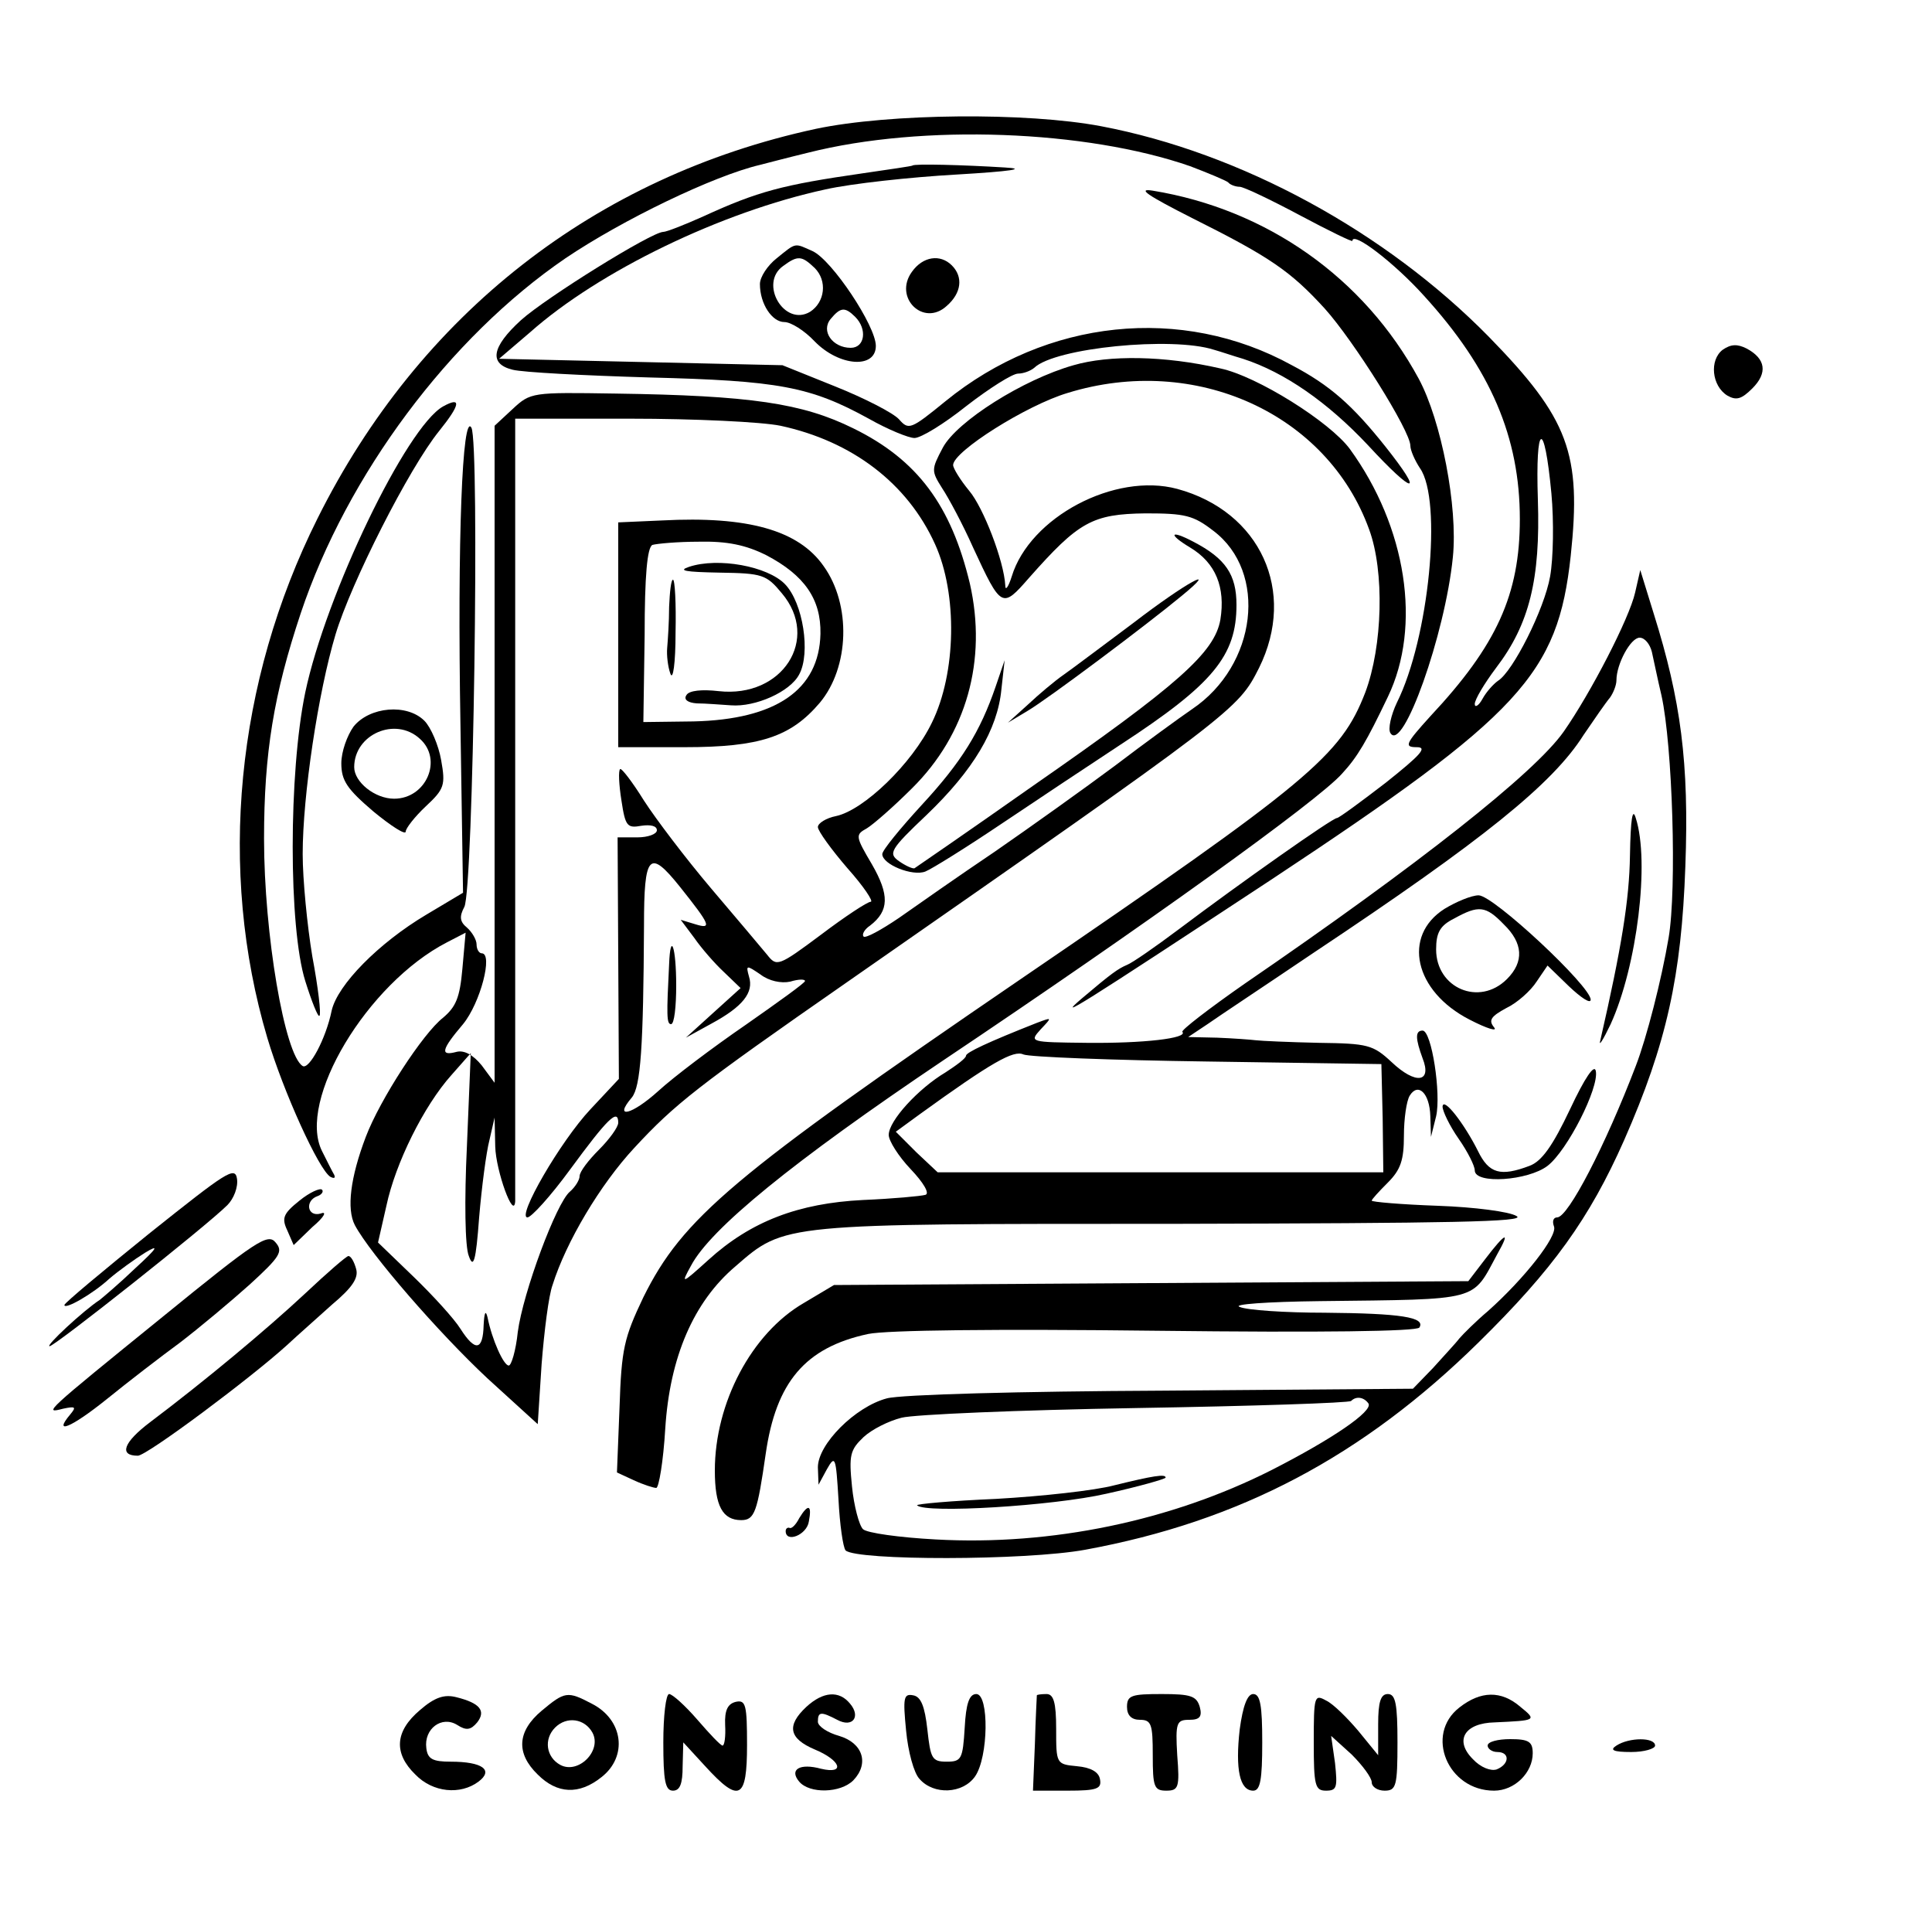
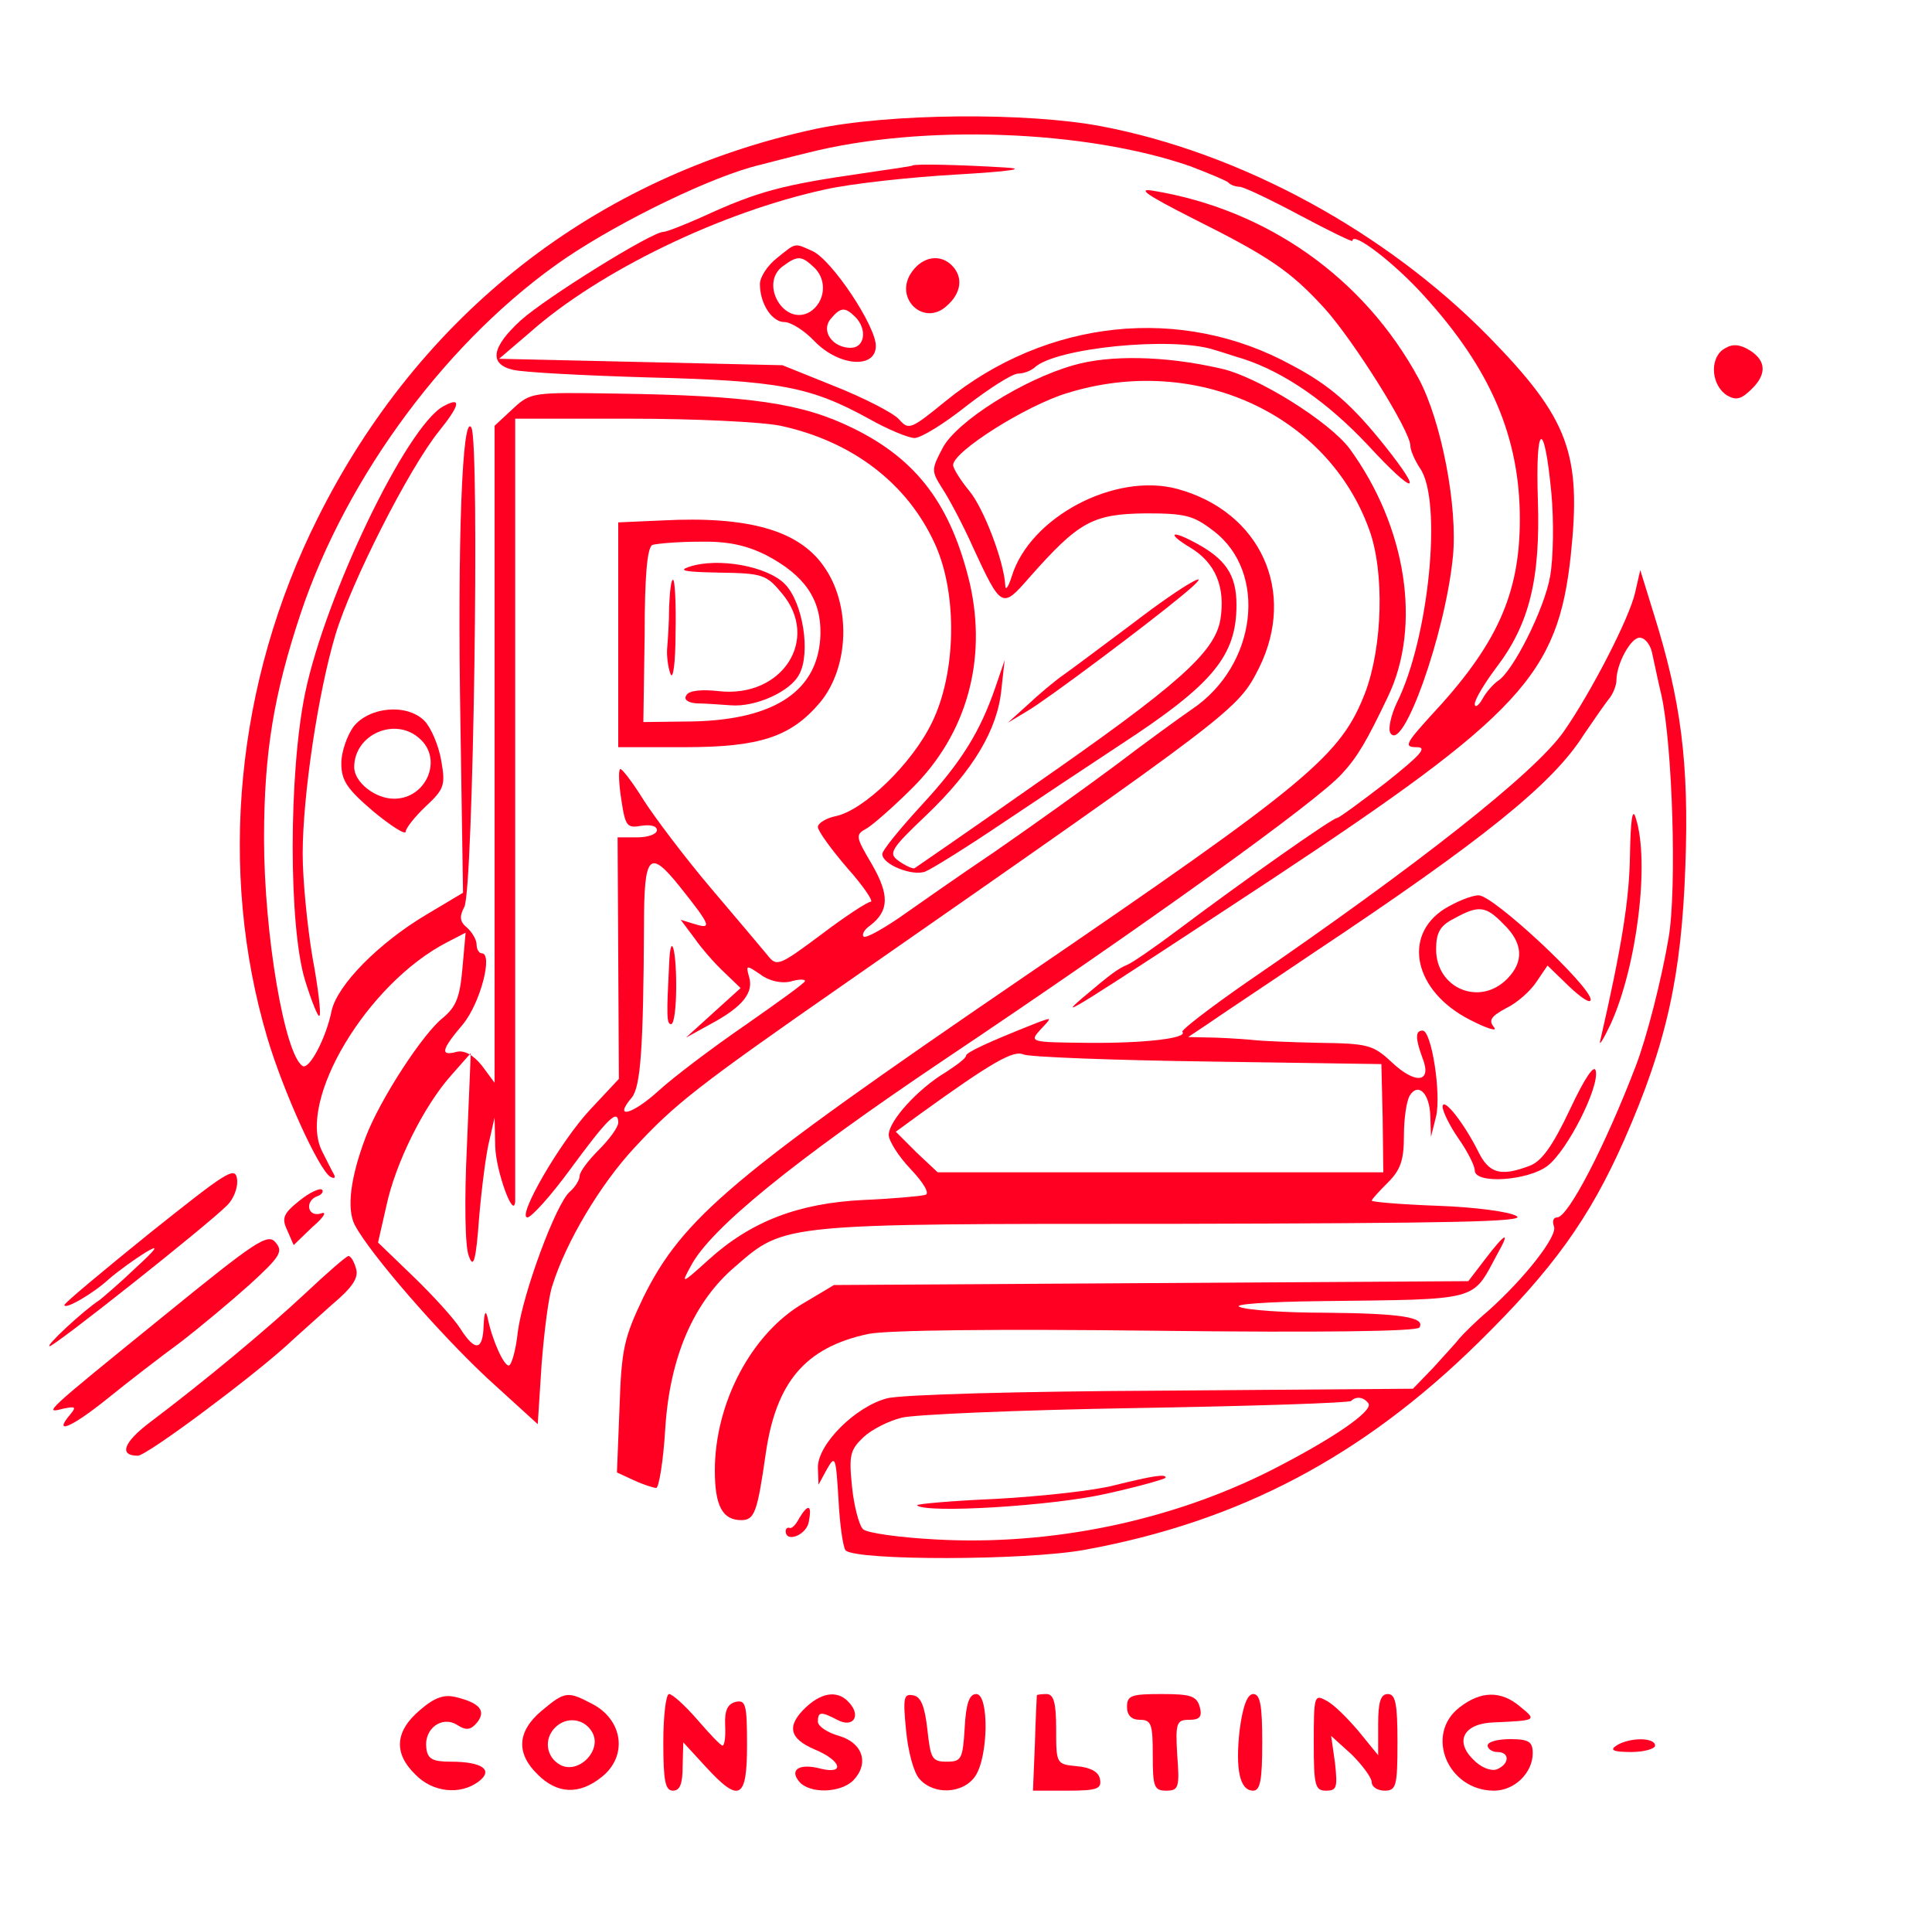
<svg xmlns="http://www.w3.org/2000/svg" version="1.0" width="300pt" height="298pt" viewBox="0 0 300 298" preserveAspectRatio="xMidYMid meet">
-   <g transform="translate(0,298) scale(0.1,-0.1)" fill="#000000" stroke="none">
+   <g transform="translate(0,298) scale(0.1,-0.1)" fill="#ff0022ff" stroke="none">
    <path d="M1267 2780 c-343 -74 -616 -288 -774 -605 -127 -254 -155 -546 -78 -806 25 -84 80 -205 98 -216 6 -3 8 -2 6 3 -3 5 -11 21 -19 37 -39 78 70 260 194 324 l29 15 -5 -56 c-4 -45 -10 -59 -30 -76 -31 -24 -98 -127 -120 -185 -24 -63 -30 -112 -17 -137 24 -45 130 -167 206 -238 l78 -71 6 93 c4 51 11 107 17 123 21 67 74 156 127 213 63 68 97 95 330 257 606 422 607 423 640 488 59 119 2 243 -127 278 -97 26 -229 -44 -257 -136 -5 -16 -10 -23 -10 -14 -2 38 -34 121 -56 147 -14 17 -25 35 -25 40 0 21 114 93 178 112 198 61 403 -32 468 -212 24 -65 21 -181 -6 -253 -38 -98 -85 -138 -535 -445 -448 -306 -525 -371 -586 -494 -30 -63 -34 -80 -37 -171 l-4 -101 26 -12 c15 -7 31 -12 35 -12 4 0 11 41 14 92 7 111 44 197 109 252 77 67 71 66 682 66 429 1 547 3 531 12 -11 7 -66 14 -122 16 -57 2 -103 6 -103 8 0 2 11 14 25 28 20 20 25 35 25 73 0 26 4 54 9 62 13 21 31 4 32 -32 l1 -32 8 32 c8 35 -7 133 -21 133 -12 0 -11 -13 0 -43 15 -38 -11 -41 -48 -6 -29 27 -37 29 -113 30 -46 1 -90 3 -98 4 -8 1 -35 3 -60 4 l-45 1 30 20 c17 12 91 61 165 111 263 175 371 262 419 338 17 25 35 51 41 58 5 7 10 19 10 27 0 25 22 66 36 66 8 0 16 -10 19 -22 3 -13 9 -43 15 -68 17 -77 24 -300 11 -376 -11 -65 -34 -155 -51 -199 -47 -123 -105 -235 -122 -235 -6 0 -8 -6 -5 -14 6 -15 -46 -81 -102 -131 -19 -16 -39 -36 -45 -43 -6 -8 -25 -28 -41 -46 l-31 -32 -389 -3 c-218 -1 -407 -6 -428 -12 -49 -13 -107 -71 -107 -107 l1 -27 13 24 c13 23 14 19 18 -47 2 -39 7 -74 11 -79 17 -16 279 -16 372 1 240 44 431 145 611 322 115 113 172 192 226 314 66 150 89 255 95 425 6 161 -7 258 -49 392 l-21 68 -8 -35 c-9 -40 -69 -156 -111 -216 -45 -64 -225 -206 -495 -391 -56 -39 -100 -73 -97 -75 9 -10 -61 -18 -149 -17 -88 1 -89 1 -71 21 18 19 18 19 -6 10 -76 -30 -110 -46 -110 -51 0 -4 -15 -15 -32 -26 -42 -25 -88 -75 -88 -97 0 -9 15 -33 34 -53 20 -21 30 -38 23 -40 -7 -2 -50 -6 -97 -8 -100 -5 -174 -33 -240 -93 -42 -38 -43 -38 -27 -9 30 57 157 161 392 319 312 209 582 403 619 445 24 26 38 50 71 119 53 110 29 264 -59 385 -31 42 -144 113 -201 125 -87 20 -173 21 -228 5 -78 -22 -181 -87 -203 -128 -18 -34 -18 -36 -1 -63 10 -15 32 -56 48 -92 44 -95 45 -95 87 -47 77 87 98 99 181 100 61 0 74 -3 105 -27 85 -64 68 -209 -33 -277 -19 -13 -74 -53 -120 -88 -47 -35 -131 -95 -186 -133 -55 -37 -122 -84 -149 -103 -28 -19 -52 -32 -55 -29 -3 3 1 11 10 17 30 23 30 48 3 95 -26 44 -26 46 -8 56 10 6 42 34 70 62 85 84 117 199 90 318 -29 121 -81 192 -181 241 -79 39 -159 51 -370 54 -129 2 -131 2 -159 -24 l-28 -26 0 -510 0 -510 -20 27 c-13 16 -27 24 -39 21 -26 -7 -24 3 10 43 27 33 47 110 29 110 -4 0 -8 6 -8 14 0 7 -7 19 -15 26 -11 9 -12 17 -4 32 14 26 24 721 11 744 -14 25 -22 -172 -17 -462 l4 -260 -57 -34 c-74 -44 -138 -109 -147 -149 -9 -44 -35 -92 -45 -86 -28 17 -60 205 -60 353 0 133 15 224 57 350 72 215 231 428 411 551 89 60 230 128 302 145 8 2 42 11 75 19 178 45 432 35 593 -21 29 -11 55 -22 59 -25 3 -4 12 -7 18 -7 6 0 48 -20 93 -44 45 -24 82 -42 82 -40 0 16 66 -35 111 -85 104 -114 149 -220 149 -347 0 -117 -36 -196 -139 -306 -39 -43 -41 -48 -21 -48 17 0 6 -12 -48 -55 -39 -30 -73 -55 -76 -55 -7 0 -149 -100 -246 -173 -36 -27 -72 -52 -80 -55 -14 -6 -24 -13 -70 -52 -41 -35 -9 -15 295 185 387 256 444 318 464 502 17 159 -3 213 -127 340 -161 164 -386 286 -602 327 -116 22 -329 20 -443 -4z m-55 -461 c111 -24 197 -89 240 -184 35 -77 33 -200 -5 -277 -31 -64 -106 -136 -149 -145 -15 -3 -28 -11 -28 -17 0 -6 21 -35 46 -64 25 -28 41 -52 36 -52 -5 0 -40 -23 -77 -51 -67 -50 -69 -50 -84 -31 -9 11 -48 57 -87 103 -39 46 -86 108 -104 136 -18 29 -35 51 -37 49 -3 -2 -2 -24 2 -49 6 -40 9 -43 31 -39 14 2 24 0 24 -7 0 -6 -14 -11 -30 -11 l-31 0 1 -187 1 -188 -44 -47 c-47 -50 -115 -168 -98 -168 6 0 36 33 66 74 58 79 75 96 75 73 0 -7 -14 -26 -30 -42 -16 -16 -30 -34 -30 -41 0 -6 -7 -17 -15 -24 -21 -17 -73 -157 -81 -218 -3 -29 -10 -52 -14 -52 -8 0 -26 40 -33 75 -3 12 -5 7 -6 -12 -1 -40 -13 -42 -36 -6 -10 16 -43 52 -73 81 l-55 53 13 57 c14 66 58 155 101 203 l30 34 -6 -145 c-4 -83 -3 -156 3 -170 7 -20 11 -9 16 60 4 47 11 101 16 120 l8 35 1 -45 c1 -38 29 -115 31 -85 0 6 0 281 0 613 l0 602 179 0 c99 0 204 -5 233 -11z m1197 -105 c4 -43 3 -101 -2 -129 -9 -51 -58 -148 -81 -162 -7 -5 -18 -17 -24 -28 -6 -11 -12 -14 -12 -8 0 7 15 32 33 56 52 68 69 138 65 261 -4 121 10 127 21 10z m-1353 -611 c47 -59 50 -66 24 -58 l-23 7 21 -28 c11 -16 32 -40 46 -53 l26 -25 -42 -38 -43 -39 40 22 c48 26 66 48 58 73 -5 18 -4 18 18 3 13 -10 32 -14 46 -11 13 4 23 4 23 1 0 -3 -42 -33 -92 -68 -51 -35 -112 -81 -136 -103 -41 -37 -70 -44 -41 -10 14 17 18 79 19 267 0 111 8 120 56 60z m819 -271 l270 -4 2 -84 1 -84 -346 0 -346 0 -33 31 -32 32 37 27 c112 81 146 100 161 93 9 -4 138 -9 286 -11z m250 -531 c7 -12 -56 -55 -150 -103 -156 -79 -342 -118 -522 -108 -56 3 -107 10 -113 16 -6 6 -14 36 -17 66 -5 49 -3 57 18 77 13 12 39 25 59 30 19 5 183 12 364 15 181 3 331 8 334 11 8 8 20 6 27 -4z" />
    <path d="M1028 2172 l-68 -3 0 -174 0 -175 103 0 c117 0 165 16 210 69 46 55 49 152 6 212 -39 56 -118 78 -251 71z m162 -54 c59 -31 85 -68 84 -122 -2 -87 -69 -133 -197 -136 l-78 -1 2 135 c0 92 4 136 12 140 7 2 39 5 72 5 44 1 73 -5 105 -21z" />
    <path d="M1070 2100 c-18 -6 -6 -8 47 -9 67 -1 73 -3 97 -32 60 -71 1 -163 -98 -152 -26 3 -46 1 -50 -6 -5 -7 2 -12 16 -13 13 0 37 -2 53 -3 38 -3 92 21 106 48 18 33 6 111 -22 140 -27 28 -104 42 -149 27z" />
    <path d="M1039 2038 c0 -24 -2 -52 -3 -64 -1 -11 1 -29 5 -40 4 -11 8 16 8 64 1 45 -1 82 -4 82 -3 0 -5 -19 -6 -42z" />
    <path d="M1039 1483 c-4 -79 -4 -93 3 -93 5 0 8 27 8 60 0 60 -9 85 -11 33z" />
    <path d="M1730 674 c-30 -8 -112 -17 -183 -21 -70 -3 -125 -8 -123 -10 13 -13 211 -1 294 18 50 11 92 23 92 25 0 6 -19 3 -80 -12z" />
    <path d="M1417 2723 c-1 -1 -36 -6 -77 -12 -125 -18 -163 -28 -248 -67 -29 -13 -57 -24 -62 -24 -18 0 -182 -102 -221 -137 -46 -42 -50 -68 -13 -77 15 -4 110 -9 212 -12 201 -5 250 -14 341 -64 30 -17 62 -30 71 -30 10 0 46 22 81 50 35 27 71 50 80 50 8 0 19 4 25 9 32 31 214 49 279 28 11 -3 31 -10 45 -14 65 -21 132 -68 194 -134 72 -78 89 -80 27 -2 -51 64 -86 95 -145 126 -171 94 -381 72 -538 -56 -54 -44 -57 -45 -72 -28 -9 10 -54 33 -99 51 l-82 33 -220 5 -220 5 48 41 c107 95 297 187 459 222 40 9 132 19 203 23 85 5 111 9 75 11 -64 4 -141 6 -143 3z" />
    <path d="M1852 2641 c120 -60 152 -82 205 -140 45 -50 133 -190 133 -213 0 -7 7 -23 15 -35 35 -50 14 -264 -36 -364 -9 -19 -14 -41 -10 -47 19 -32 85 153 97 273 8 78 -18 212 -53 277 -85 157 -236 263 -413 292 -25 4 -9 -7 62 -43z" />
    <path d="M1206 2579 c-14 -11 -26 -29 -26 -40 0 -31 19 -59 38 -59 10 0 31 -13 47 -30 38 -39 95 -43 95 -7 0 31 -68 133 -98 147 -29 13 -25 14 -56 -11z m59 -15 c20 -20 16 -53 -7 -68 -40 -24 -80 44 -42 71 23 17 29 16 49 -3z m63 -76 c19 -19 15 -48 -7 -48 -28 0 -47 26 -31 45 15 18 22 19 38 3z" />
    <path d="M1416 2558 c-29 -40 18 -86 54 -53 23 20 26 45 8 63 -18 18 -45 14 -62 -10z" />
    <path d="M2675 2437 c-21 -16 -17 -56 7 -71 14 -8 22 -6 39 11 24 24 21 46 -9 62 -14 7 -24 7 -37 -2z" />
    <path d="M688 2349 c-57 -32 -182 -292 -214 -444 -26 -125 -26 -365 0 -448 10 -32 20 -57 22 -54 3 2 -2 44 -11 92 -8 48 -15 120 -15 159 0 91 24 251 51 341 24 80 114 258 161 316 33 41 35 54 6 38z" />
    <path d="M1848 2130 c40 -24 55 -62 47 -112 -9 -51 -65 -101 -291 -258 -98 -69 -181 -126 -184 -128 -3 -1 -14 4 -24 11 -17 12 -14 18 43 72 72 69 110 132 116 195 l5 45 -14 -41 c-24 -70 -53 -117 -115 -184 -33 -36 -61 -70 -61 -76 0 -16 47 -35 67 -27 10 4 63 37 118 74 55 37 138 92 185 123 144 94 180 138 180 217 0 47 -17 72 -67 98 -36 19 -40 12 -5 -9z" />
    <path d="M1760 2013 c-47 -35 -96 -72 -109 -81 -13 -9 -38 -30 -55 -46 l-31 -28 30 18 c31 18 187 135 240 179 61 50 7 21 -75 -42z" />
    <path d="M549 1852 c-10 -14 -19 -39 -19 -57 0 -27 9 -40 50 -75 28 -23 50 -37 50 -31 0 5 14 23 31 39 29 27 31 33 24 72 -4 23 -16 51 -26 61 -27 27 -85 22 -110 -9z m103 -19 c36 -32 10 -93 -40 -93 -30 0 -62 26 -62 49 0 51 64 79 102 44z" />
    <path d="M2531 1652 c-1 -69 -13 -143 -46 -287 -3 -11 4 0 16 25 41 90 61 252 39 320 -5 17 -8 -1 -9 -58z" />
    <path d="M2243 1569 c-66 -42 -47 -128 39 -172 27 -14 44 -19 38 -12 -9 11 -5 17 19 30 17 8 38 27 47 41 l17 25 33 -32 c19 -18 34 -28 34 -21 0 21 -151 162 -174 162 -11 0 -35 -10 -53 -21z m92 -24 c30 -29 32 -58 5 -85 -43 -43 -110 -14 -110 46 0 26 6 37 28 48 38 21 49 20 77 -9z" />
    <path d="M2438 1258 c-27 -57 -44 -81 -63 -88 -45 -17 -63 -12 -80 23 -21 42 -54 85 -55 69 0 -7 11 -30 25 -50 14 -20 25 -42 25 -49 0 -22 83 -16 113 7 31 24 80 121 75 147 -2 12 -17 -10 -40 -59z" />
    <path d="M233 1066 c-73 -59 -133 -109 -133 -112 0 -8 44 17 70 41 14 12 39 30 55 40 23 14 20 8 -15 -24 -25 -24 -50 -45 -55 -49 -26 -17 -85 -72 -78 -72 8 0 244 187 276 219 10 10 17 28 15 41 -3 20 -17 10 -135 -84z" />
    <path d="M465 1116 c-25 -20 -28 -27 -19 -46 l10 -23 29 28 c19 16 23 25 13 21 -21 -6 -25 20 -5 27 6 2 10 7 7 10 -3 3 -19 -4 -35 -17z" />
    <path d="M253 936 c-185 -150 -186 -151 -155 -143 19 4 21 3 11 -9 -27 -32 1 -21 57 24 32 26 84 66 114 88 30 23 79 64 108 90 47 43 52 51 40 65 -12 15 -30 3 -175 -115z" />
    <path d="M2306 1025 l-26 -34 -493 -3 -492 -3 -47 -28 c-81 -47 -138 -155 -138 -260 0 -55 12 -77 41 -77 21 0 25 13 38 103 16 111 61 165 159 186 29 6 198 8 449 5 255 -3 403 -1 407 5 10 16 -29 22 -147 23 -61 0 -121 4 -132 9 -12 4 41 8 125 9 251 3 235 -1 275 73 21 37 13 34 -19 -8z" />
    <path d="M474 972 c-60 -56 -156 -136 -241 -200 -41 -31 -49 -52 -19 -52 14 0 176 121 232 172 16 15 48 43 70 63 31 26 41 41 37 55 -3 11 -8 20 -12 20 -3 0 -33 -26 -67 -58z" />
    <path d="M1241 623 c-5 -10 -12 -17 -15 -15 -3 1 -6 -1 -6 -5 0 -19 33 -6 36 15 5 26 -1 28 -15 5z" />
    <path d="M652 325 c-39 -33 -41 -67 -7 -100 27 -28 70 -32 98 -11 24 18 6 31 -43 31 -28 0 -36 4 -38 21 -4 30 24 51 48 36 14 -9 21 -8 31 4 14 18 4 30 -32 39 -19 5 -34 0 -57 -20z" />
    <path d="M841 324 c-38 -32 -40 -66 -6 -99 30 -30 64 -32 99 -4 41 32 34 89 -15 114 -38 20 -42 19 -78 -11z m79 -34 c15 -28 -22 -65 -50 -50 -22 12 -26 40 -8 58 18 18 46 14 58 -8z" />
    <path d="M1030 275 c0 -60 3 -75 15 -75 11 0 15 11 15 38 l1 37 34 -37 c53 -58 65 -52 65 33 0 62 -2 70 -17 67 -13 -3 -18 -13 -17 -36 1 -18 -1 -32 -4 -32 -3 0 -20 18 -39 40 -19 22 -39 40 -44 40 -5 0 -9 -34 -9 -75z" />
    <path d="M1252 330 c-31 -29 -27 -49 13 -66 41 -17 48 -39 10 -30 -33 9 -50 -1 -34 -20 16 -19 64 -18 84 2 25 26 15 58 -22 69 -18 5 -33 15 -33 22 0 16 5 16 30 3 24 -13 37 5 20 25 -17 21 -42 19 -68 -5z" />
    <path d="M1407 293 c3 -32 12 -66 21 -75 22 -25 67 -23 86 4 21 30 22 128 2 128 -11 0 -16 -15 -18 -52 -3 -49 -5 -53 -28 -53 -23 0 -25 5 -30 50 -4 36 -10 51 -22 53 -15 3 -16 -4 -11 -55z" />
    <path d="M1610 348 c0 -2 -2 -36 -3 -75 l-3 -73 54 0 c46 0 53 3 50 18 -2 11 -14 18 -36 20 -32 3 -32 4 -32 58 0 41 -4 54 -15 54 -8 0 -15 -1 -15 -2z" />
    <path d="M1750 330 c0 -13 7 -20 20 -20 18 0 20 -7 20 -55 0 -49 2 -55 21 -55 19 0 21 5 17 55 -3 51 -1 55 19 55 16 0 20 5 16 20 -5 17 -14 20 -59 20 -47 0 -54 -2 -54 -20z" />
    <path d="M1925 295 c-7 -62 0 -95 21 -95 11 0 14 17 14 75 0 57 -3 75 -14 75 -9 0 -16 -18 -21 -55z" />
    <path d="M2040 275 c0 -67 2 -75 19 -75 17 0 18 5 14 43 l-6 42 32 -29 c17 -17 31 -36 31 -43 0 -7 9 -13 20 -13 18 0 20 7 20 75 0 60 -3 75 -15 75 -11 0 -15 -12 -15 -47 l0 -48 -31 38 c-17 20 -39 42 -50 47 -18 10 -19 7 -19 -65z" />
    <path d="M2266 329 c-54 -42 -18 -129 54 -129 32 0 60 28 60 58 0 18 -6 22 -35 22 -19 0 -35 -4 -35 -10 0 -5 7 -10 15 -10 20 0 19 -19 -1 -27 -9 -3 -25 3 -37 16 -29 29 -13 56 34 57 64 3 66 3 40 24 -30 26 -62 25 -95 -1z" />
    <path d="M2510 270 c-11 -7 -5 -10 23 -10 20 0 37 5 37 10 0 13 -40 13 -60 0z" />
  </g>
</svg>
